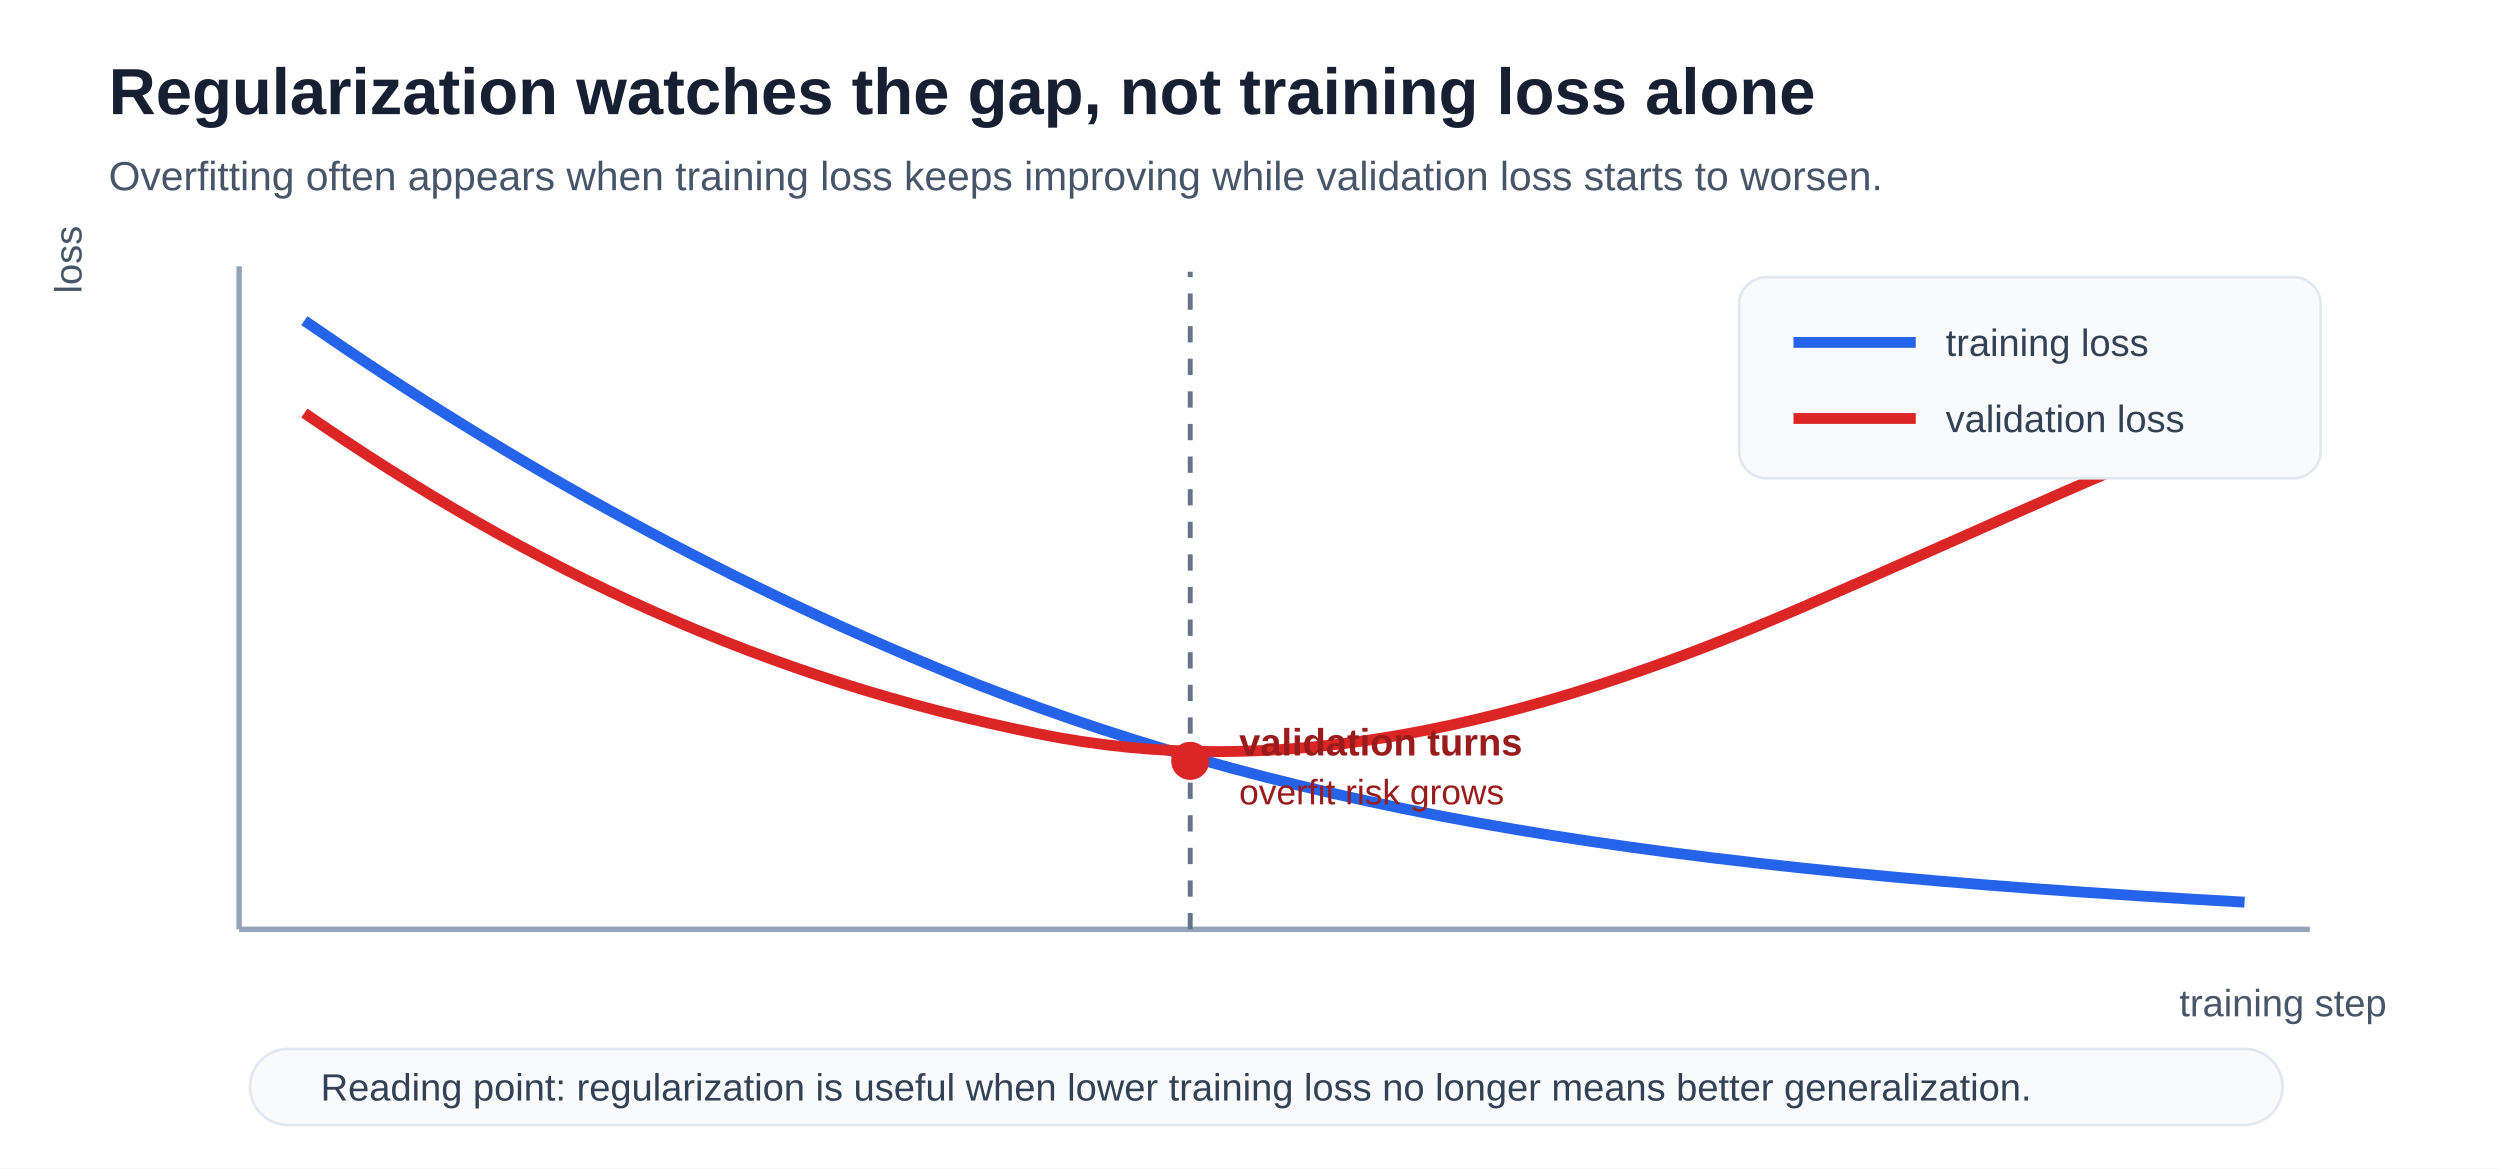
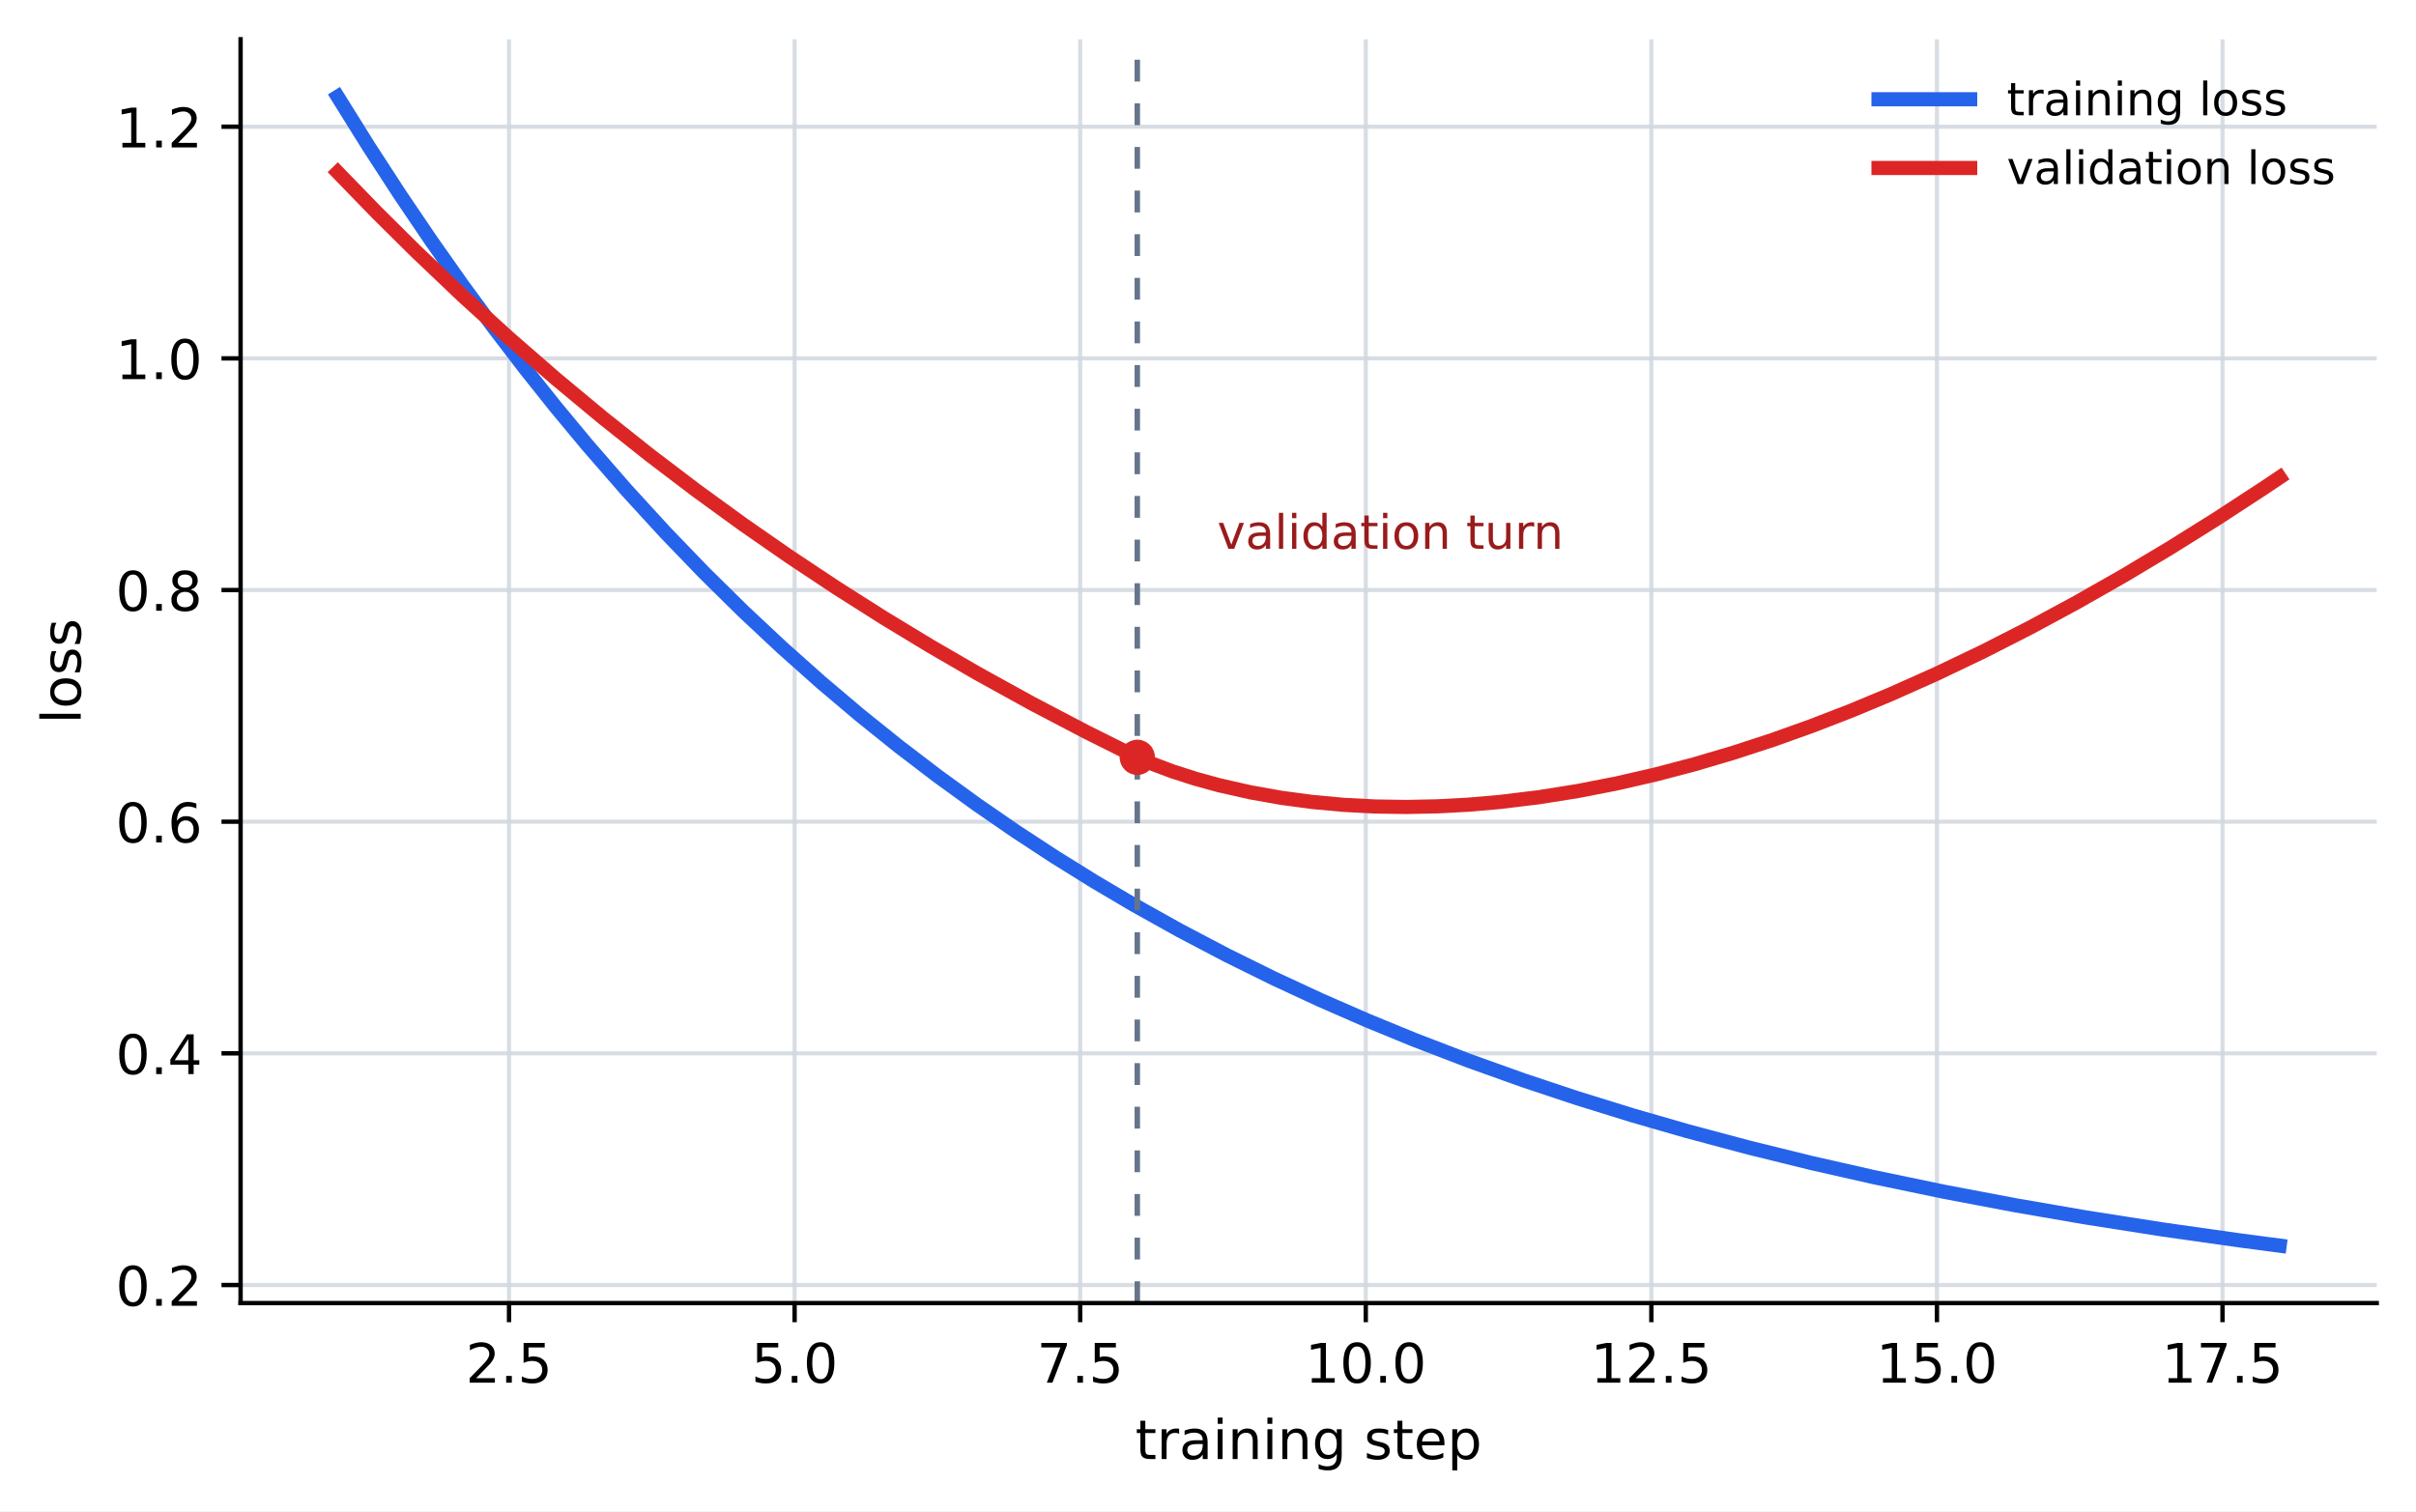
- <svg xmlns="http://www.w3.org/2000/svg" viewBox="0 0 920 430" role="img" aria-labelledby="title desc">
-   <rect width="920" height="430" fill="#ffffff" />
-   <text x="40" y="42" font-family="Arial, sans-serif" font-size="24" font-weight="700" fill="#172033">Regularization watches the gap, not training loss alone</text>
-   <text x="40" y="70" font-family="Arial, sans-serif" font-size="15" fill="#475569">Overfitting often appears when training loss keeps improving while validation loss starts to worsen.</text>
-   <line x1="88" y1="342" x2="850" y2="342" stroke="#94a3b8" stroke-width="2" />
-   <line x1="88" y1="342" x2="88" y2="98" stroke="#94a3b8" stroke-width="2" />
-   <text x="802" y="374" font-family="Arial, sans-serif" font-size="14" fill="#475569">training step</text>
-   <text x="30" y="108" font-family="Arial, sans-serif" font-size="14" fill="#475569" transform="rotate(-90 30 108)">loss</text>
-   <path d="M112 118 C190 172, 270 216, 360 252 C480 299, 610 320, 826 332" fill="none" stroke="#2563eb" stroke-width="4" />
-   <path d="M112 152 C196 210, 282 250, 382 270 C470 288, 560 268, 662 224 C736 192, 790 166, 832 152" fill="none" stroke="#dc2626" stroke-width="4" />
-   <line x1="438" y1="342" x2="438" y2="100" stroke="#64748b" stroke-width="1.8" stroke-dasharray="6 6" />
-   <circle cx="438" cy="280" r="7" fill="#dc2626" />
-   <text x="456" y="278" font-family="Arial, sans-serif" font-size="14" font-weight="700" fill="#991b1b">validation turns</text>
-   <text x="456" y="296" font-family="Arial, sans-serif" font-size="13" fill="#991b1b">overfit risk grows</text>
-   <rect x="640" y="102" width="214" height="74" rx="10" fill="#f8fafc" stroke="#e2e8f0" />
-   <line x1="660" y1="126" x2="705" y2="126" stroke="#2563eb" stroke-width="4" />
-   <text x="716" y="131" font-family="Arial, sans-serif" font-size="14" fill="#334155">training loss</text>
-   <line x1="660" y1="154" x2="705" y2="154" stroke="#dc2626" stroke-width="4" />
-   <text x="716" y="159" font-family="Arial, sans-serif" font-size="14" fill="#334155">validation loss</text>
-   <rect x="92" y="386" width="748" height="28" rx="14" fill="#f8fafc" stroke="#e2e8f0" />
-   <text x="118" y="405" font-family="Arial, sans-serif" font-size="14" fill="#334155">Reading point: regularization is useful when lower training loss no longer means better generalization.</text>
+ <svg xmlns="http://www.w3.org/2000/svg" xmlns:xlink="http://www.w3.org/1999/xlink" width="442.902pt" height="277.148pt" viewBox="0 0 442.902 277.148" version="1.1" role="img" aria-labelledby="title desc">
+   <defs>
+     <style type="text/css">*{stroke-linejoin: round; stroke-linecap: butt}</style>
+   </defs>
+   <g id="figure_1">
+     <g id="patch_1">
+       <path d="M 0 277.148  L 442.902 277.148  L 442.902 0  L 0 0  z " style="fill: #ffffff" />
+     </g>
+     <g id="axes_1">
+       <g id="patch_2">
+         <path d="M 44.104 238.948  L 435.702 238.948  L 435.702 7.2  L 44.104 7.2  z " style="fill: #ffffff" />
+       </g>
+       <g id="matplotlib.axis_1">
+         <g id="xtick_1">
+           <g id="line2d_1">
+             <path d="M 93.315 238.948  L 93.315 7.2  " clip-path="url(#pc065dfe732)" style="fill: none; stroke: #d0d7de; stroke-opacity: 0.85; stroke-width: 0.75; stroke-linecap: square" />
+           </g>
+           <g id="line2d_2">
+             <defs>
+               <path id="me13a1772b0" d="M 0 0  L 0 3.5  " style="stroke: #000000; stroke-width: 0.8" />
+             </defs>
+             <g>
+               <use xlink:href="#me13a1772b0" x="93.315" y="238.948" style="stroke: #000000; stroke-width: 0.8" />
+             </g>
+           </g>
+           <g id="text_1">
+             <g transform="translate(85.36381 253.5453) scale(0.1 -0.1)">
+               <defs>
+                 <path id="DejaVuSans-15" d="M 1228 531  L 3431 531  L 3431 0  L 469 0  L 469 531  Q 828 903 1448 1529  Q 2069 2156 2228 2338  Q 2531 2678 2651 2914  Q 2772 3150 2772 3378  Q 2772 3750 2511 3984  Q 2250 4219 1831 4219  Q 1534 4219 1204 4116  Q 875 4013 500 3803  L 500 4441  Q 881 4594 1212 4672  Q 1544 4750 1819 4750  Q 2544 4750 2975 4387  Q 3406 4025 3406 3419  Q 3406 3131 3298 2873  Q 3191 2616 2906 2266  Q 2828 2175 2409 1742  Q 1991 1309 1228 531  z " transform="scale(0.015625)" />
+                 <path id="DejaVuSans-11" d="M 684 794  L 1344 794  L 1344 0  L 684 0  L 684 794  z " transform="scale(0.015625)" />
+                 <path id="DejaVuSans-18" d="M 691 4666  L 3169 4666  L 3169 4134  L 1269 4134  L 1269 2991  Q 1406 3038 1543 3061  Q 1681 3084 1819 3084  Q 2600 3084 3056 2656  Q 3513 2228 3513 1497  Q 3513 744 3044 326  Q 2575 -91 1722 -91  Q 1428 -91 1123 -41  Q 819 9 494 109  L 494 744  Q 775 591 1075 516  Q 1375 441 1709 441  Q 2250 441 2565 725  Q 2881 1009 2881 1497  Q 2881 1984 2565 2268  Q 2250 2553 1709 2553  Q 1456 2553 1204 2497  Q 953 2441 691 2322  L 691 4666  z " transform="scale(0.015625)" />
+               </defs>
+               <use xlink:href="#DejaVuSans-15" />
+               <use xlink:href="#DejaVuSans-11" transform="translate(63.625 0)" />
+               <use xlink:href="#DejaVuSans-18" transform="translate(95.40625 0)" />
+             </g>
+           </g>
+         </g>
+         <g id="xtick_2">
+           <g id="line2d_3">
+             <path d="M 145.668 238.948  L 145.668 7.2  " clip-path="url(#pc065dfe732)" style="fill: none; stroke: #d0d7de; stroke-opacity: 0.85; stroke-width: 0.75; stroke-linecap: square" />
+           </g>
+           <g id="line2d_4">
+             <g>
+               <use xlink:href="#me13a1772b0" x="145.668" y="238.948" style="stroke: #000000; stroke-width: 0.8" />
+             </g>
+           </g>
+           <g id="text_2">
+             <g transform="translate(137.7164 253.5453) scale(0.1 -0.1)">
+               <defs>
+                 <path id="DejaVuSans-13" d="M 2034 4250  Q 1547 4250 1301 3770  Q 1056 3291 1056 2328  Q 1056 1369 1301 889  Q 1547 409 2034 409  Q 2525 409 2770 889  Q 3016 1369 3016 2328  Q 3016 3291 2770 3770  Q 2525 4250 2034 4250  z M 2034 4750  Q 2819 4750 3233 4129  Q 3647 3509 3647 2328  Q 3647 1150 3233 529  Q 2819 -91 2034 -91  Q 1250 -91 836 529  Q 422 1150 422 2328  Q 422 3509 836 4129  Q 1250 4750 2034 4750  z " transform="scale(0.015625)" />
+               </defs>
+               <use xlink:href="#DejaVuSans-18" />
+               <use xlink:href="#DejaVuSans-11" transform="translate(63.625 0)" />
+               <use xlink:href="#DejaVuSans-13" transform="translate(95.40625 0)" />
+             </g>
+           </g>
+         </g>
+         <g id="xtick_3">
+           <g id="line2d_5">
+             <path d="M 198.021 238.948  L 198.021 7.2  " clip-path="url(#pc065dfe732)" style="fill: none; stroke: #d0d7de; stroke-opacity: 0.85; stroke-width: 0.75; stroke-linecap: square" />
+           </g>
+           <g id="line2d_6">
+             <g>
+               <use xlink:href="#me13a1772b0" x="198.021" y="238.948" style="stroke: #000000; stroke-width: 0.8" />
+             </g>
+           </g>
+           <g id="text_3">
+             <g transform="translate(190.0691 253.5453) scale(0.1 -0.1)">
+               <defs>
+                 <path id="DejaVuSans-1a" d="M 525 4666  L 3525 4666  L 3525 4397  L 1831 0  L 1172 0  L 2766 4134  L 525 4134  L 525 4666  z " transform="scale(0.015625)" />
+               </defs>
+               <use xlink:href="#DejaVuSans-1a" />
+               <use xlink:href="#DejaVuSans-11" transform="translate(63.625 0)" />
+               <use xlink:href="#DejaVuSans-18" transform="translate(95.40625 0)" />
+             </g>
+           </g>
+         </g>
+         <g id="xtick_4">
+           <g id="line2d_7">
+             <path d="M 250.373 238.948  L 250.373 7.2  " clip-path="url(#pc065dfe732)" style="fill: none; stroke: #d0d7de; stroke-opacity: 0.85; stroke-width: 0.75; stroke-linecap: square" />
+           </g>
+           <g id="line2d_8">
+             <g>
+               <use xlink:href="#me13a1772b0" x="250.373" y="238.948" style="stroke: #000000; stroke-width: 0.8" />
+             </g>
+           </g>
+           <g id="text_4">
+             <g transform="translate(239.2404 253.5453) scale(0.1 -0.1)">
+               <defs>
+                 <path id="DejaVuSans-14" d="M 794 531  L 1825 531  L 1825 4091  L 703 3866  L 703 4441  L 1819 4666  L 2450 4666  L 2450 531  L 3481 531  L 3481 0  L 794 0  L 794 531  z " transform="scale(0.015625)" />
+               </defs>
+               <use xlink:href="#DejaVuSans-14" />
+               <use xlink:href="#DejaVuSans-13" transform="translate(63.625 0)" />
+               <use xlink:href="#DejaVuSans-11" transform="translate(127.25 0)" />
+               <use xlink:href="#DejaVuSans-13" transform="translate(159.0312 0)" />
+             </g>
+           </g>
+         </g>
+         <g id="xtick_5">
+           <g id="line2d_9">
+             <path d="M 302.726 238.948  L 302.726 7.2  " clip-path="url(#pc065dfe732)" style="fill: none; stroke: #d0d7de; stroke-opacity: 0.85; stroke-width: 0.75; stroke-linecap: square" />
+           </g>
+           <g id="line2d_10">
+             <g>
+               <use xlink:href="#me13a1772b0" x="302.726" y="238.948" style="stroke: #000000; stroke-width: 0.8" />
+             </g>
+           </g>
+           <g id="text_5">
+             <g transform="translate(291.5931 253.5453) scale(0.1 -0.1)">
+               <use xlink:href="#DejaVuSans-14" />
+               <use xlink:href="#DejaVuSans-15" transform="translate(63.625 0)" />
+               <use xlink:href="#DejaVuSans-11" transform="translate(127.25 0)" />
+               <use xlink:href="#DejaVuSans-18" transform="translate(159.0312 0)" />
+             </g>
+           </g>
+         </g>
+         <g id="xtick_6">
+           <g id="line2d_11">
+             <path d="M 355.079 238.948  L 355.079 7.2  " clip-path="url(#pc065dfe732)" style="fill: none; stroke: #d0d7de; stroke-opacity: 0.85; stroke-width: 0.75; stroke-linecap: square" />
+           </g>
+           <g id="line2d_12">
+             <g>
+               <use xlink:href="#me13a1772b0" x="355.079" y="238.948" style="stroke: #000000; stroke-width: 0.8" />
+             </g>
+           </g>
+           <g id="text_6">
+             <g transform="translate(343.9457 253.5453) scale(0.1 -0.1)">
+               <use xlink:href="#DejaVuSans-14" />
+               <use xlink:href="#DejaVuSans-18" transform="translate(63.625 0)" />
+               <use xlink:href="#DejaVuSans-11" transform="translate(127.25 0)" />
+               <use xlink:href="#DejaVuSans-13" transform="translate(159.0312 0)" />
+             </g>
+           </g>
+         </g>
+         <g id="xtick_7">
+           <g id="line2d_13">
+             <path d="M 407.431 238.948  L 407.431 7.2  " clip-path="url(#pc065dfe732)" style="fill: none; stroke: #d0d7de; stroke-opacity: 0.85; stroke-width: 0.75; stroke-linecap: square" />
+           </g>
+           <g id="line2d_14">
+             <g>
+               <use xlink:href="#me13a1772b0" x="407.431" y="238.948" style="stroke: #000000; stroke-width: 0.8" />
+             </g>
+           </g>
+           <g id="text_7">
+             <g transform="translate(396.2983 253.5453) scale(0.1 -0.1)">
+               <use xlink:href="#DejaVuSans-14" />
+               <use xlink:href="#DejaVuSans-1a" transform="translate(63.625 0)" />
+               <use xlink:href="#DejaVuSans-11" transform="translate(127.25 0)" />
+               <use xlink:href="#DejaVuSans-18" transform="translate(159.0312 0)" />
+             </g>
+           </g>
+         </g>
+         <g id="text_8">
+           <g transform="translate(208.1285 267.5461) scale(0.1 -0.1)">
+             <defs>
+               <path id="DejaVuSans-57" d="M 1172 4494  L 1172 3500  L 2356 3500  L 2356 3053  L 1172 3053  L 1172 1153  Q 1172 725 1289 603  Q 1406 481 1766 481  L 2356 481  L 2356 0  L 1766 0  Q 1100 0 847 248  Q 594 497 594 1153  L 594 3053  L 172 3053  L 172 3500  L 594 3500  L 594 4494  L 1172 4494  z " transform="scale(0.015625)" />
+               <path id="DejaVuSans-55" d="M 2631 2963  Q 2534 3019 2420 3045  Q 2306 3072 2169 3072  Q 1681 3072 1420 2755  Q 1159 2438 1159 1844  L 1159 0  L 581 0  L 581 3500  L 1159 3500  L 1159 2956  Q 1341 3275 1631 3429  Q 1922 3584 2338 3584  Q 2397 3584 2469 3576  Q 2541 3569 2628 3553  L 2631 2963  z " transform="scale(0.015625)" />
+               <path id="DejaVuSans-44" d="M 2194 1759  Q 1497 1759 1228 1600  Q 959 1441 959 1056  Q 959 750 1161 570  Q 1363 391 1709 391  Q 2188 391 2477 730  Q 2766 1069 2766 1631  L 2766 1759  L 2194 1759  z M 3341 1997  L 3341 0  L 2766 0  L 2766 531  Q 2569 213 2275 61  Q 1981 -91 1556 -91  Q 1019 -91 701 211  Q 384 513 384 1019  Q 384 1609 779 1909  Q 1175 2209 1959 2209  L 2766 2209  L 2766 2266  Q 2766 2663 2505 2880  Q 2244 3097 1772 3097  Q 1472 3097 1187 3025  Q 903 2953 641 2809  L 641 3341  Q 956 3463 1253 3523  Q 1550 3584 1831 3584  Q 2591 3584 2966 3190  Q 3341 2797 3341 1997  z " transform="scale(0.015625)" />
+               <path id="DejaVuSans-4c" d="M 603 3500  L 1178 3500  L 1178 0  L 603 0  L 603 3500  z M 603 4863  L 1178 4863  L 1178 4134  L 603 4134  L 603 4863  z " transform="scale(0.015625)" />
+               <path id="DejaVuSans-51" d="M 3513 2113  L 3513 0  L 2938 0  L 2938 2094  Q 2938 2591 2744 2837  Q 2550 3084 2163 3084  Q 1697 3084 1428 2787  Q 1159 2491 1159 1978  L 1159 0  L 581 0  L 581 3500  L 1159 3500  L 1159 2956  Q 1366 3272 1645 3428  Q 1925 3584 2291 3584  Q 2894 3584 3203 3211  Q 3513 2838 3513 2113  z " transform="scale(0.015625)" />
+               <path id="DejaVuSans-4a" d="M 2906 1791  Q 2906 2416 2648 2759  Q 2391 3103 1925 3103  Q 1463 3103 1205 2759  Q 947 2416 947 1791  Q 947 1169 1205 825  Q 1463 481 1925 481  Q 2391 481 2648 825  Q 2906 1169 2906 1791  z M 3481 434  Q 3481 -459 3084 -895  Q 2688 -1331 1869 -1331  Q 1566 -1331 1297 -1286  Q 1028 -1241 775 -1147  L 775 -588  Q 1028 -725 1275 -790  Q 1522 -856 1778 -856  Q 2344 -856 2625 -561  Q 2906 -266 2906 331  L 2906 616  Q 2728 306 2450 153  Q 2172 0 1784 0  Q 1141 0 747 490  Q 353 981 353 1791  Q 353 2603 747 3093  Q 1141 3584 1784 3584  Q 2172 3584 2450 3431  Q 2728 3278 2906 2969  L 2906 3500  L 3481 3500  L 3481 434  z " transform="scale(0.015625)" />
+               <path id="DejaVuSans-3" transform="scale(0.015625)" />
+               <path id="DejaVuSans-56" d="M 2834 3397  L 2834 2853  Q 2591 2978 2328 3040  Q 2066 3103 1784 3103  Q 1356 3103 1142 2972  Q 928 2841 928 2578  Q 928 2378 1081 2264  Q 1234 2150 1697 2047  L 1894 2003  Q 2506 1872 2764 1633  Q 3022 1394 3022 966  Q 3022 478 2636 193  Q 2250 -91 1575 -91  Q 1294 -91 989 -36  Q 684 19 347 128  L 347 722  Q 666 556 975 473  Q 1284 391 1588 391  Q 1994 391 2212 530  Q 2431 669 2431 922  Q 2431 1156 2273 1281  Q 2116 1406 1581 1522  L 1381 1569  Q 847 1681 609 1914  Q 372 2147 372 2553  Q 372 3047 722 3315  Q 1072 3584 1716 3584  Q 2034 3584 2315 3537  Q 2597 3491 2834 3397  z " transform="scale(0.015625)" />
+               <path id="DejaVuSans-48" d="M 3597 1894  L 3597 1613  L 953 1613  Q 991 1019 1311 708  Q 1631 397 2203 397  Q 2534 397 2845 478  Q 3156 559 3463 722  L 3463 178  Q 3153 47 2828 -22  Q 2503 -91 2169 -91  Q 1331 -91 842 396  Q 353 884 353 1716  Q 353 2575 817 3079  Q 1281 3584 2069 3584  Q 2775 3584 3186 3129  Q 3597 2675 3597 1894  z M 3022 2063  Q 3016 2534 2758 2815  Q 2500 3097 2075 3097  Q 1594 3097 1305 2825  Q 1016 2553 972 2059  L 3022 2063  z " transform="scale(0.015625)" />
+               <path id="DejaVuSans-53" d="M 1159 525  L 1159 -1331  L 581 -1331  L 581 3500  L 1159 3500  L 1159 2969  Q 1341 3281 1617 3432  Q 1894 3584 2278 3584  Q 2916 3584 3314 3078  Q 3713 2572 3713 1747  Q 3713 922 3314 415  Q 2916 -91 2278 -91  Q 1894 -91 1617 61  Q 1341 213 1159 525  z M 3116 1747  Q 3116 2381 2855 2742  Q 2594 3103 2138 3103  Q 1681 3103 1420 2742  Q 1159 2381 1159 1747  Q 1159 1113 1420 752  Q 1681 391 2138 391  Q 2594 391 2855 752  Q 3116 1113 3116 1747  z " transform="scale(0.015625)" />
+             </defs>
+             <use xlink:href="#DejaVuSans-57" />
+             <use xlink:href="#DejaVuSans-55" transform="translate(39.20312 0)" />
+             <use xlink:href="#DejaVuSans-44" transform="translate(80.3125 0)" />
+             <use xlink:href="#DejaVuSans-4c" transform="translate(141.5938 0)" />
+             <use xlink:href="#DejaVuSans-51" transform="translate(169.375 0)" />
+             <use xlink:href="#DejaVuSans-4c" transform="translate(232.75 0)" />
+             <use xlink:href="#DejaVuSans-51" transform="translate(260.5312 0)" />
+             <use xlink:href="#DejaVuSans-4a" transform="translate(323.9062 0)" />
+             <use xlink:href="#DejaVuSans-3" transform="translate(387.3906 0)" />
+             <use xlink:href="#DejaVuSans-56" transform="translate(419.1719 0)" />
+             <use xlink:href="#DejaVuSans-57" transform="translate(471.2656 0)" />
+             <use xlink:href="#DejaVuSans-48" transform="translate(510.4688 0)" />
+             <use xlink:href="#DejaVuSans-53" transform="translate(572 0)" />
+           </g>
+         </g>
+       </g>
+       <g id="matplotlib.axis_2">
+         <g id="ytick_1">
+           <g id="line2d_15">
+             <path d="M 44.104 235.637  L 435.702 235.637  " clip-path="url(#pc065dfe732)" style="fill: none; stroke: #d0d7de; stroke-opacity: 0.85; stroke-width: 0.75; stroke-linecap: square" />
+           </g>
+           <g id="line2d_16">
+             <defs>
+               <path id="m6f7683fe8e" d="M 0 0  L -3.5 0  " style="stroke: #000000; stroke-width: 0.8" />
+             </defs>
+             <g>
+               <use xlink:href="#m6f7683fe8e" x="44.104" y="235.637" style="stroke: #000000; stroke-width: 0.8" />
+             </g>
+           </g>
+           <g id="text_9">
+             <g transform="translate(21.20078 239.4357) scale(0.1 -0.1)">
+               <use xlink:href="#DejaVuSans-13" />
+               <use xlink:href="#DejaVuSans-11" transform="translate(63.625 0)" />
+               <use xlink:href="#DejaVuSans-15" transform="translate(95.40625 0)" />
+             </g>
+           </g>
+         </g>
+         <g id="ytick_2">
+           <g id="line2d_17">
+             <path d="M 44.104 193.156  L 435.702 193.156  " clip-path="url(#pc065dfe732)" style="fill: none; stroke: #d0d7de; stroke-opacity: 0.85; stroke-width: 0.75; stroke-linecap: square" />
+           </g>
+           <g id="line2d_18">
+             <g>
+               <use xlink:href="#m6f7683fe8e" x="44.104" y="193.156" style="stroke: #000000; stroke-width: 0.8" />
+             </g>
+           </g>
+           <g id="text_10">
+             <g transform="translate(21.20078 196.9548) scale(0.1 -0.1)">
+               <defs>
+                 <path id="DejaVuSans-17" d="M 2419 4116  L 825 1625  L 2419 1625  L 2419 4116  z M 2253 4666  L 3047 4666  L 3047 1625  L 3713 1625  L 3713 1100  L 3047 1100  L 3047 0  L 2419 0  L 2419 1100  L 313 1100  L 313 1709  L 2253 4666  z " transform="scale(0.015625)" />
+               </defs>
+               <use xlink:href="#DejaVuSans-13" />
+               <use xlink:href="#DejaVuSans-11" transform="translate(63.625 0)" />
+               <use xlink:href="#DejaVuSans-17" transform="translate(95.40625 0)" />
+             </g>
+           </g>
+         </g>
+         <g id="ytick_3">
+           <g id="line2d_19">
+             <path d="M 44.104 150.675  L 435.702 150.675  " clip-path="url(#pc065dfe732)" style="fill: none; stroke: #d0d7de; stroke-opacity: 0.85; stroke-width: 0.75; stroke-linecap: square" />
+           </g>
+           <g id="line2d_20">
+             <g>
+               <use xlink:href="#m6f7683fe8e" x="44.104" y="150.675" style="stroke: #000000; stroke-width: 0.8" />
+             </g>
+           </g>
+           <g id="text_11">
+             <g transform="translate(21.20078 154.4738) scale(0.1 -0.1)">
+               <defs>
+                 <path id="DejaVuSans-19" d="M 2113 2584  Q 1688 2584 1439 2293  Q 1191 2003 1191 1497  Q 1191 994 1439 701  Q 1688 409 2113 409  Q 2538 409 2786 701  Q 3034 994 3034 1497  Q 3034 2003 2786 2293  Q 2538 2584 2113 2584  z M 3366 4563  L 3366 3988  Q 3128 4100 2886 4159  Q 2644 4219 2406 4219  Q 1781 4219 1451 3797  Q 1122 3375 1075 2522  Q 1259 2794 1537 2939  Q 1816 3084 2150 3084  Q 2853 3084 3261 2657  Q 3669 2231 3669 1497  Q 3669 778 3244 343  Q 2819 -91 2113 -91  Q 1303 -91 875 529  Q 447 1150 447 2328  Q 447 3434 972 4092  Q 1497 4750 2381 4750  Q 2619 4750 2861 4703  Q 3103 4656 3366 4563  z " transform="scale(0.015625)" />
+               </defs>
+               <use xlink:href="#DejaVuSans-13" />
+               <use xlink:href="#DejaVuSans-11" transform="translate(63.625 0)" />
+               <use xlink:href="#DejaVuSans-19" transform="translate(95.40625 0)" />
+             </g>
+           </g>
+         </g>
+         <g id="ytick_4">
+           <g id="line2d_21">
+             <path d="M 44.104 108.194  L 435.702 108.194  " clip-path="url(#pc065dfe732)" style="fill: none; stroke: #d0d7de; stroke-opacity: 0.85; stroke-width: 0.75; stroke-linecap: square" />
+           </g>
+           <g id="line2d_22">
+             <g>
+               <use xlink:href="#m6f7683fe8e" x="44.104" y="108.194" style="stroke: #000000; stroke-width: 0.8" />
+             </g>
+           </g>
+           <g id="text_12">
+             <g transform="translate(21.20078 111.9928) scale(0.1 -0.1)">
+               <defs>
+                 <path id="DejaVuSans-1b" d="M 2034 2216  Q 1584 2216 1326 1975  Q 1069 1734 1069 1313  Q 1069 891 1326 650  Q 1584 409 2034 409  Q 2484 409 2743 651  Q 3003 894 3003 1313  Q 3003 1734 2745 1975  Q 2488 2216 2034 2216  z M 1403 2484  Q 997 2584 770 2862  Q 544 3141 544 3541  Q 544 4100 942 4425  Q 1341 4750 2034 4750  Q 2731 4750 3128 4425  Q 3525 4100 3525 3541  Q 3525 3141 3298 2862  Q 3072 2584 2669 2484  Q 3125 2378 3379 2068  Q 3634 1759 3634 1313  Q 3634 634 3220 271  Q 2806 -91 2034 -91  Q 1263 -91 848 271  Q 434 634 434 1313  Q 434 1759 690 2068  Q 947 2378 1403 2484  z M 1172 3481  Q 1172 3119 1398 2916  Q 1625 2713 2034 2713  Q 2441 2713 2670 2916  Q 2900 3119 2900 3481  Q 2900 3844 2670 4047  Q 2441 4250 2034 4250  Q 1625 4250 1398 4047  Q 1172 3844 1172 3481  z " transform="scale(0.015625)" />
+               </defs>
+               <use xlink:href="#DejaVuSans-13" />
+               <use xlink:href="#DejaVuSans-11" transform="translate(63.625 0)" />
+               <use xlink:href="#DejaVuSans-1b" transform="translate(95.40625 0)" />
+             </g>
+           </g>
+         </g>
+         <g id="ytick_5">
+           <g id="line2d_23">
+             <path d="M 44.104 65.713  L 435.702 65.713  " clip-path="url(#pc065dfe732)" style="fill: none; stroke: #d0d7de; stroke-opacity: 0.85; stroke-width: 0.75; stroke-linecap: square" />
+           </g>
+           <g id="line2d_24">
+             <g>
+               <use xlink:href="#m6f7683fe8e" x="44.104" y="65.713" style="stroke: #000000; stroke-width: 0.8" />
+             </g>
+           </g>
+           <g id="text_13">
+             <g transform="translate(21.20078 69.51187) scale(0.1 -0.1)">
+               <use xlink:href="#DejaVuSans-14" />
+               <use xlink:href="#DejaVuSans-11" transform="translate(63.625 0)" />
+               <use xlink:href="#DejaVuSans-13" transform="translate(95.40625 0)" />
+             </g>
+           </g>
+         </g>
+         <g id="ytick_6">
+           <g id="line2d_25">
+             <path d="M 44.104 23.232  L 435.702 23.232  " clip-path="url(#pc065dfe732)" style="fill: none; stroke: #d0d7de; stroke-opacity: 0.85; stroke-width: 0.75; stroke-linecap: square" />
+           </g>
+           <g id="line2d_26">
+             <g>
+               <use xlink:href="#m6f7683fe8e" x="44.104" y="23.232" style="stroke: #000000; stroke-width: 0.8" />
+             </g>
+           </g>
+           <g id="text_14">
+             <g transform="translate(21.20078 27.03091) scale(0.1 -0.1)">
+               <use xlink:href="#DejaVuSans-14" />
+               <use xlink:href="#DejaVuSans-11" transform="translate(63.625 0)" />
+               <use xlink:href="#DejaVuSans-15" transform="translate(95.40625 0)" />
+             </g>
+           </g>
+         </g>
+         <g id="text_15">
+           <g transform="translate(14.79844 132.7316) rotate(-90) scale(0.1 -0.1)">
+             <defs>
+               <path id="DejaVuSans-4f" d="M 603 4863  L 1178 4863  L 1178 0  L 603 0  L 603 4863  z " transform="scale(0.015625)" />
+               <path id="DejaVuSans-52" d="M 1959 3097  Q 1497 3097 1228 2736  Q 959 2375 959 1747  Q 959 1119 1226 758  Q 1494 397 1959 397  Q 2419 397 2687 759  Q 2956 1122 2956 1747  Q 2956 2369 2687 2733  Q 2419 3097 1959 3097  z M 1959 3584  Q 2709 3584 3137 3096  Q 3566 2609 3566 1747  Q 3566 888 3137 398  Q 2709 -91 1959 -91  Q 1206 -91 779 398  Q 353 888 353 1747  Q 353 2609 779 3096  Q 1206 3584 1959 3584  z " transform="scale(0.015625)" />
+             </defs>
+             <use xlink:href="#DejaVuSans-4f" />
+             <use xlink:href="#DejaVuSans-52" transform="translate(27.78125 0)" />
+             <use xlink:href="#DejaVuSans-56" transform="translate(88.96875 0)" />
+             <use xlink:href="#DejaVuSans-56" transform="translate(141.0625 0)" />
+           </g>
+         </g>
+       </g>
+       <g id="line2d_27">
+         <path d="M 61.904 17.734  L 67.623 26.906  L 73.341 35.71  L 79.06 44.161  L 84.779 52.272  L 90.498 60.058  L 96.217 67.531  L 101.936 74.704  L 107.655 81.59  L 114.803 89.809  L 121.952 97.619  L 129.1 105.038  L 136.249 112.087  L 143.397 118.784  L 150.546 125.147  L 157.694 131.193  L 164.843 136.936  L 171.991 142.393  L 179.14 147.578  L 186.289 152.503  L 193.437 157.183  L 200.586 161.629  L 207.734 165.854  L 216.313 170.645  L 224.891 175.151  L 233.469 179.389  L 242.047 183.374  L 250.626 187.122  L 259.204 190.646  L 269.212 194.493  L 279.22 198.074  L 289.228 201.407  L 299.236 204.51  L 309.244 207.398  L 320.681 210.454  L 332.119 213.271  L 343.557 215.865  L 356.424 218.541  L 369.292 220.982  L 382.159 223.207  L 396.456 225.451  L 410.753 227.476  L 417.902 228.414  L 417.902 228.414  " clip-path="url(#pc065dfe732)" style="fill: none; stroke: #2563eb; stroke-width: 2.6; stroke-linecap: square" />
+       </g>
+       <g id="line2d_28">
+         <path d="M 61.904 31.595  L 69.052 38.959  L 76.201 46.05  L 84.779 54.216  L 93.357 62.023  L 101.936 69.485  L 110.514 76.618  L 119.092 83.438  L 127.67 89.956  L 136.249 96.188  L 144.827 102.145  L 153.405 107.839  L 161.984 113.283  L 170.562 118.487  L 179.14 123.461  L 189.148 128.988  L 199.156 134.233  L 207.734 138.513  L 210.594 139.808  L 214.883 141.43  L 219.172 142.807  L 223.461 143.984  L 229.18 145.281  L 234.899 146.299  L 240.618 147.062  L 246.336 147.586  L 252.055 147.887  L 257.774 147.975  L 263.493 147.861  L 269.212 147.554  L 274.931 147.06  L 282.079 146.191  L 289.228 145.053  L 296.376 143.658  L 303.525 142.014  L 310.673 140.131  L 317.822 138.016  L 324.97 135.678  L 332.119 133.122  L 339.268 130.356  L 346.416 127.386  L 354.994 123.559  L 363.573 119.456  L 372.151 115.084  L 380.729 110.452  L 389.307 105.567  L 397.886 100.437  L 406.464 95.068  L 415.042 89.467  L 417.902 87.55  L 417.902 87.55  " clip-path="url(#pc065dfe732)" style="fill: none; stroke: #dc2626; stroke-width: 2.6; stroke-linecap: square" />
+       </g>
+       <g id="line2d_29">
+         <path d="M 208.491 238.948  L 208.491 7.2  " clip-path="url(#pc065dfe732)" style="fill: none; stroke-dasharray: 4,4; stroke-dashoffset: 0; stroke: #64748b" />
+       </g>
+       <g id="patch_3">
+         <path d="M 44.104 238.948  L 44.104 7.2  " style="fill: none; stroke: #000000; stroke-width: 0.8; stroke-linejoin: miter; stroke-linecap: square" />
+       </g>
+       <g id="patch_4">
+         <path d="M 44.104 238.948  L 435.702 238.948  " style="fill: none; stroke: #000000; stroke-width: 0.8; stroke-linejoin: miter; stroke-linecap: square" />
+       </g>
+       <g id="text_16">
+         <g style="fill: #991b1b" transform="translate(223.1499 100.6401) scale(0.087 -0.087)">
+           <defs>
+             <path id="DejaVuSans-59" d="M 191 3500  L 800 3500  L 1894 563  L 2988 3500  L 3597 3500  L 2284 0  L 1503 0  L 191 3500  z " transform="scale(0.015625)" />
+             <path id="DejaVuSans-47" d="M 2906 2969  L 2906 4863  L 3481 4863  L 3481 0  L 2906 0  L 2906 525  Q 2725 213 2448 61  Q 2172 -91 1784 -91  Q 1150 -91 751 415  Q 353 922 353 1747  Q 353 2572 751 3078  Q 1150 3584 1784 3584  Q 2172 3584 2448 3432  Q 2725 3281 2906 2969  z M 947 1747  Q 947 1113 1208 752  Q 1469 391 1925 391  Q 2381 391 2643 752  Q 2906 1113 2906 1747  Q 2906 2381 2643 2742  Q 2381 3103 1925 3103  Q 1469 3103 1208 2742  Q 947 2381 947 1747  z " transform="scale(0.015625)" />
+             <path id="DejaVuSans-58" d="M 544 1381  L 544 3500  L 1119 3500  L 1119 1403  Q 1119 906 1312 657  Q 1506 409 1894 409  Q 2359 409 2629 706  Q 2900 1003 2900 1516  L 2900 3500  L 3475 3500  L 3475 0  L 2900 0  L 2900 538  Q 2691 219 2414 64  Q 2138 -91 1772 -91  Q 1169 -91 856 284  Q 544 659 544 1381  z M 1991 3584  L 1991 3584  z " transform="scale(0.015625)" />
+           </defs>
+           <use xlink:href="#DejaVuSans-59" />
+           <use xlink:href="#DejaVuSans-44" transform="translate(59.1875 0)" />
+           <use xlink:href="#DejaVuSans-4f" transform="translate(120.4688 0)" />
+           <use xlink:href="#DejaVuSans-4c" transform="translate(148.25 0)" />
+           <use xlink:href="#DejaVuSans-47" transform="translate(176.0312 0)" />
+           <use xlink:href="#DejaVuSans-44" transform="translate(239.5156 0)" />
+           <use xlink:href="#DejaVuSans-57" transform="translate(300.7969 0)" />
+           <use xlink:href="#DejaVuSans-4c" transform="translate(340 0)" />
+           <use xlink:href="#DejaVuSans-52" transform="translate(367.7812 0)" />
+           <use xlink:href="#DejaVuSans-51" transform="translate(428.9688 0)" />
+           <use xlink:href="#DejaVuSans-3" transform="translate(492.3438 0)" />
+           <use xlink:href="#DejaVuSans-57" transform="translate(524.125 0)" />
+           <use xlink:href="#DejaVuSans-58" transform="translate(563.3281 0)" />
+           <use xlink:href="#DejaVuSans-55" transform="translate(626.7031 0)" />
+           <use xlink:href="#DejaVuSans-51" transform="translate(666.0625 0)" />
+         </g>
+       </g>
+       <g id="PathCollection_1">
+         <defs>
+           <path id="m4655f19aee" d="M 0 2.739  C 0.726 2.739 1.423 2.45 1.936 1.936  C 2.45 1.423 2.739 0.726 2.739 0  C 2.739 -0.726 2.45 -1.423 1.936 -1.936  C 1.423 -2.45 0.726 -2.739 0 -2.739  C -0.726 -2.739 -1.423 -2.45 -1.936 -1.936  C -2.45 -1.423 -2.739 -0.726 -2.739 0  C -2.739 0.726 -2.45 1.423 -1.936 1.936  C -1.423 2.45 -0.726 2.739 0 2.739  z " style="stroke: #dc2626" />
+         </defs>
+         <g clip-path="url(#pc065dfe732)">
+           <use xlink:href="#m4655f19aee" x="208.491" y="138.873" style="fill: #dc2626; stroke: #dc2626" />
+         </g>
+       </g>
+       <g id="legend_1">
+         <g id="line2d_30">
+           <path d="M 344.37 18.203  L 352.77 18.203  L 361.17 18.203  " style="fill: none; stroke: #2563eb; stroke-width: 2.6; stroke-linecap: square" />
+         </g>
+         <g id="text_17">
+           <g transform="translate(367.8899 21.14269) scale(0.084 -0.084)">
+             <use xlink:href="#DejaVuSans-57" />
+             <use xlink:href="#DejaVuSans-55" transform="translate(39.20312 0)" />
+             <use xlink:href="#DejaVuSans-44" transform="translate(80.3125 0)" />
+             <use xlink:href="#DejaVuSans-4c" transform="translate(141.5938 0)" />
+             <use xlink:href="#DejaVuSans-51" transform="translate(169.375 0)" />
+             <use xlink:href="#DejaVuSans-4c" transform="translate(232.75 0)" />
+             <use xlink:href="#DejaVuSans-51" transform="translate(260.5312 0)" />
+             <use xlink:href="#DejaVuSans-4a" transform="translate(323.9062 0)" />
+             <use xlink:href="#DejaVuSans-3" transform="translate(387.3906 0)" />
+             <use xlink:href="#DejaVuSans-4f" transform="translate(419.1719 0)" />
+             <use xlink:href="#DejaVuSans-52" transform="translate(446.9531 0)" />
+             <use xlink:href="#DejaVuSans-56" transform="translate(508.1406 0)" />
+             <use xlink:href="#DejaVuSans-56" transform="translate(560.2344 0)" />
+           </g>
+         </g>
+         <g id="line2d_31">
+           <path d="M 344.37 30.803  L 352.77 30.803  L 361.17 30.803  " style="fill: none; stroke: #dc2626; stroke-width: 2.6; stroke-linecap: square" />
+         </g>
+         <g id="text_18">
+           <g transform="translate(367.8899 33.74334) scale(0.084 -0.084)">
+             <use xlink:href="#DejaVuSans-59" />
+             <use xlink:href="#DejaVuSans-44" transform="translate(59.1875 0)" />
+             <use xlink:href="#DejaVuSans-4f" transform="translate(120.4688 0)" />
+             <use xlink:href="#DejaVuSans-4c" transform="translate(148.25 0)" />
+             <use xlink:href="#DejaVuSans-47" transform="translate(176.0312 0)" />
+             <use xlink:href="#DejaVuSans-44" transform="translate(239.5156 0)" />
+             <use xlink:href="#DejaVuSans-57" transform="translate(300.7969 0)" />
+             <use xlink:href="#DejaVuSans-4c" transform="translate(340 0)" />
+             <use xlink:href="#DejaVuSans-52" transform="translate(367.7812 0)" />
+             <use xlink:href="#DejaVuSans-51" transform="translate(428.9688 0)" />
+             <use xlink:href="#DejaVuSans-3" transform="translate(492.3438 0)" />
+             <use xlink:href="#DejaVuSans-4f" transform="translate(524.125 0)" />
+             <use xlink:href="#DejaVuSans-52" transform="translate(551.9062 0)" />
+             <use xlink:href="#DejaVuSans-56" transform="translate(613.0938 0)" />
+             <use xlink:href="#DejaVuSans-56" transform="translate(665.1875 0)" />
+           </g>
+         </g>
+       </g>
+     </g>
+   </g>
+   <defs>
+     <clipPath id="pc065dfe732">
+       <rect x="44.104" y="7.2" width="391.598" height="231.748" />
+     </clipPath>
+   </defs>
</svg>
